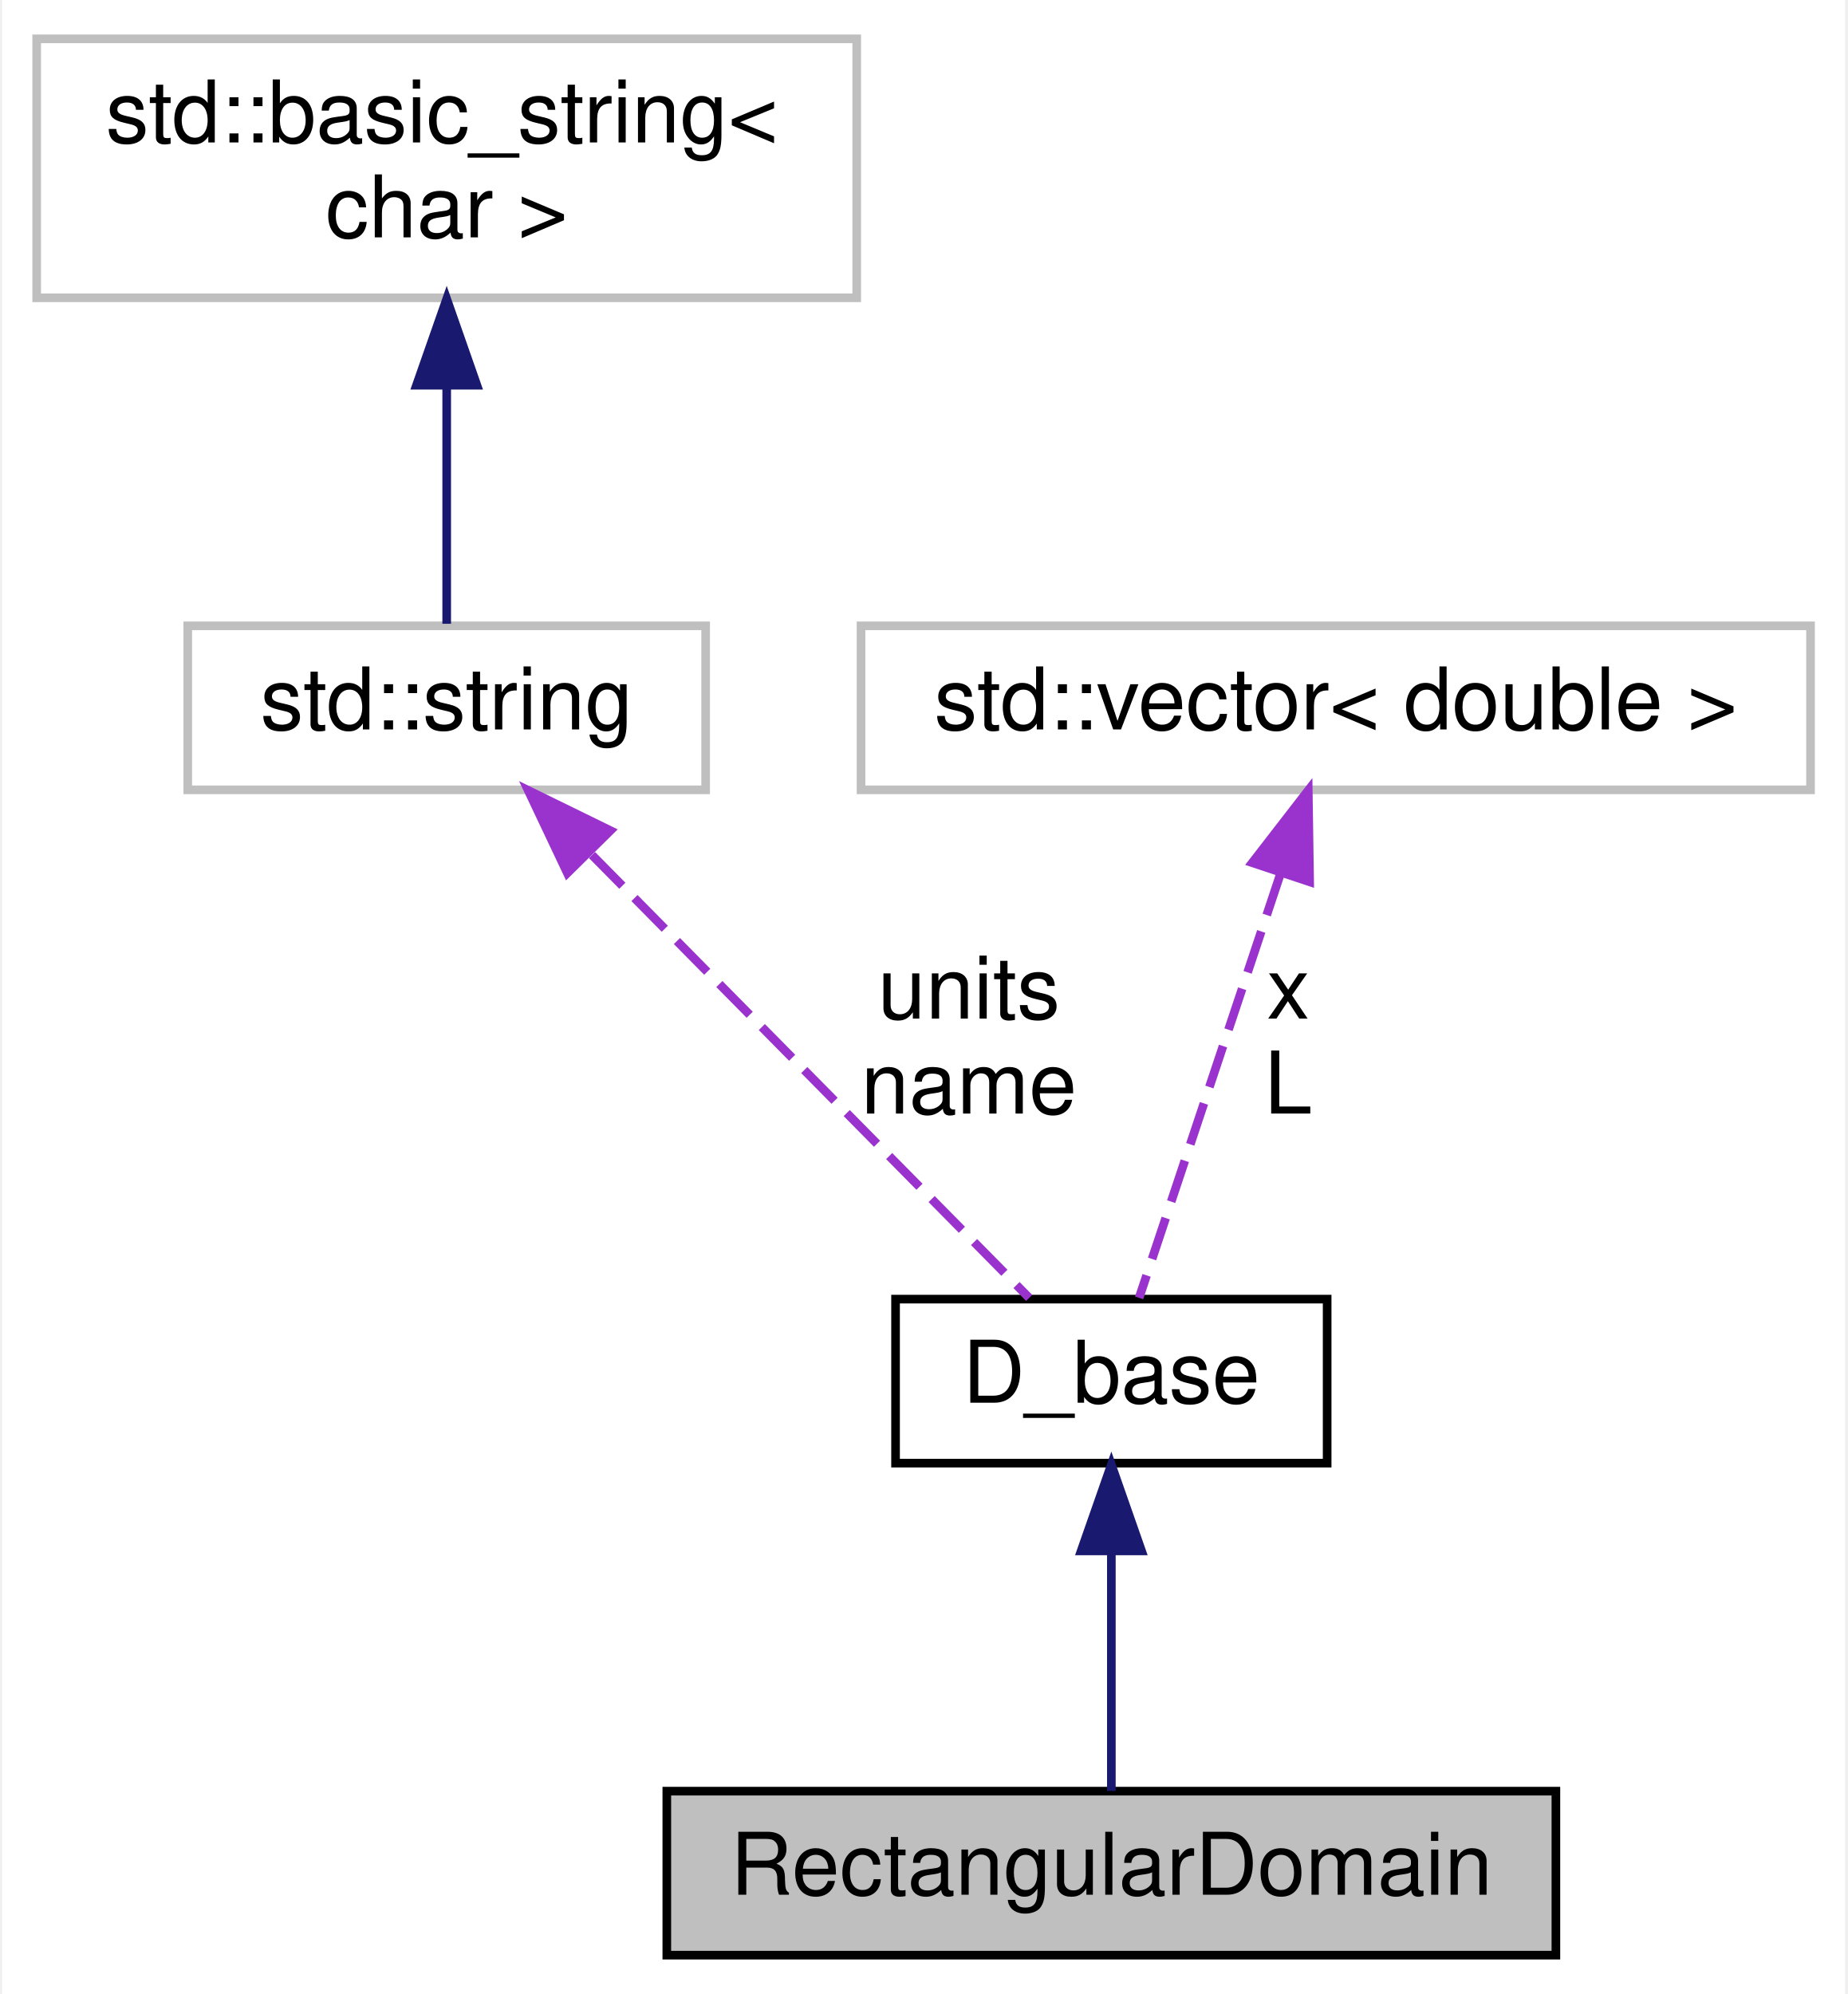
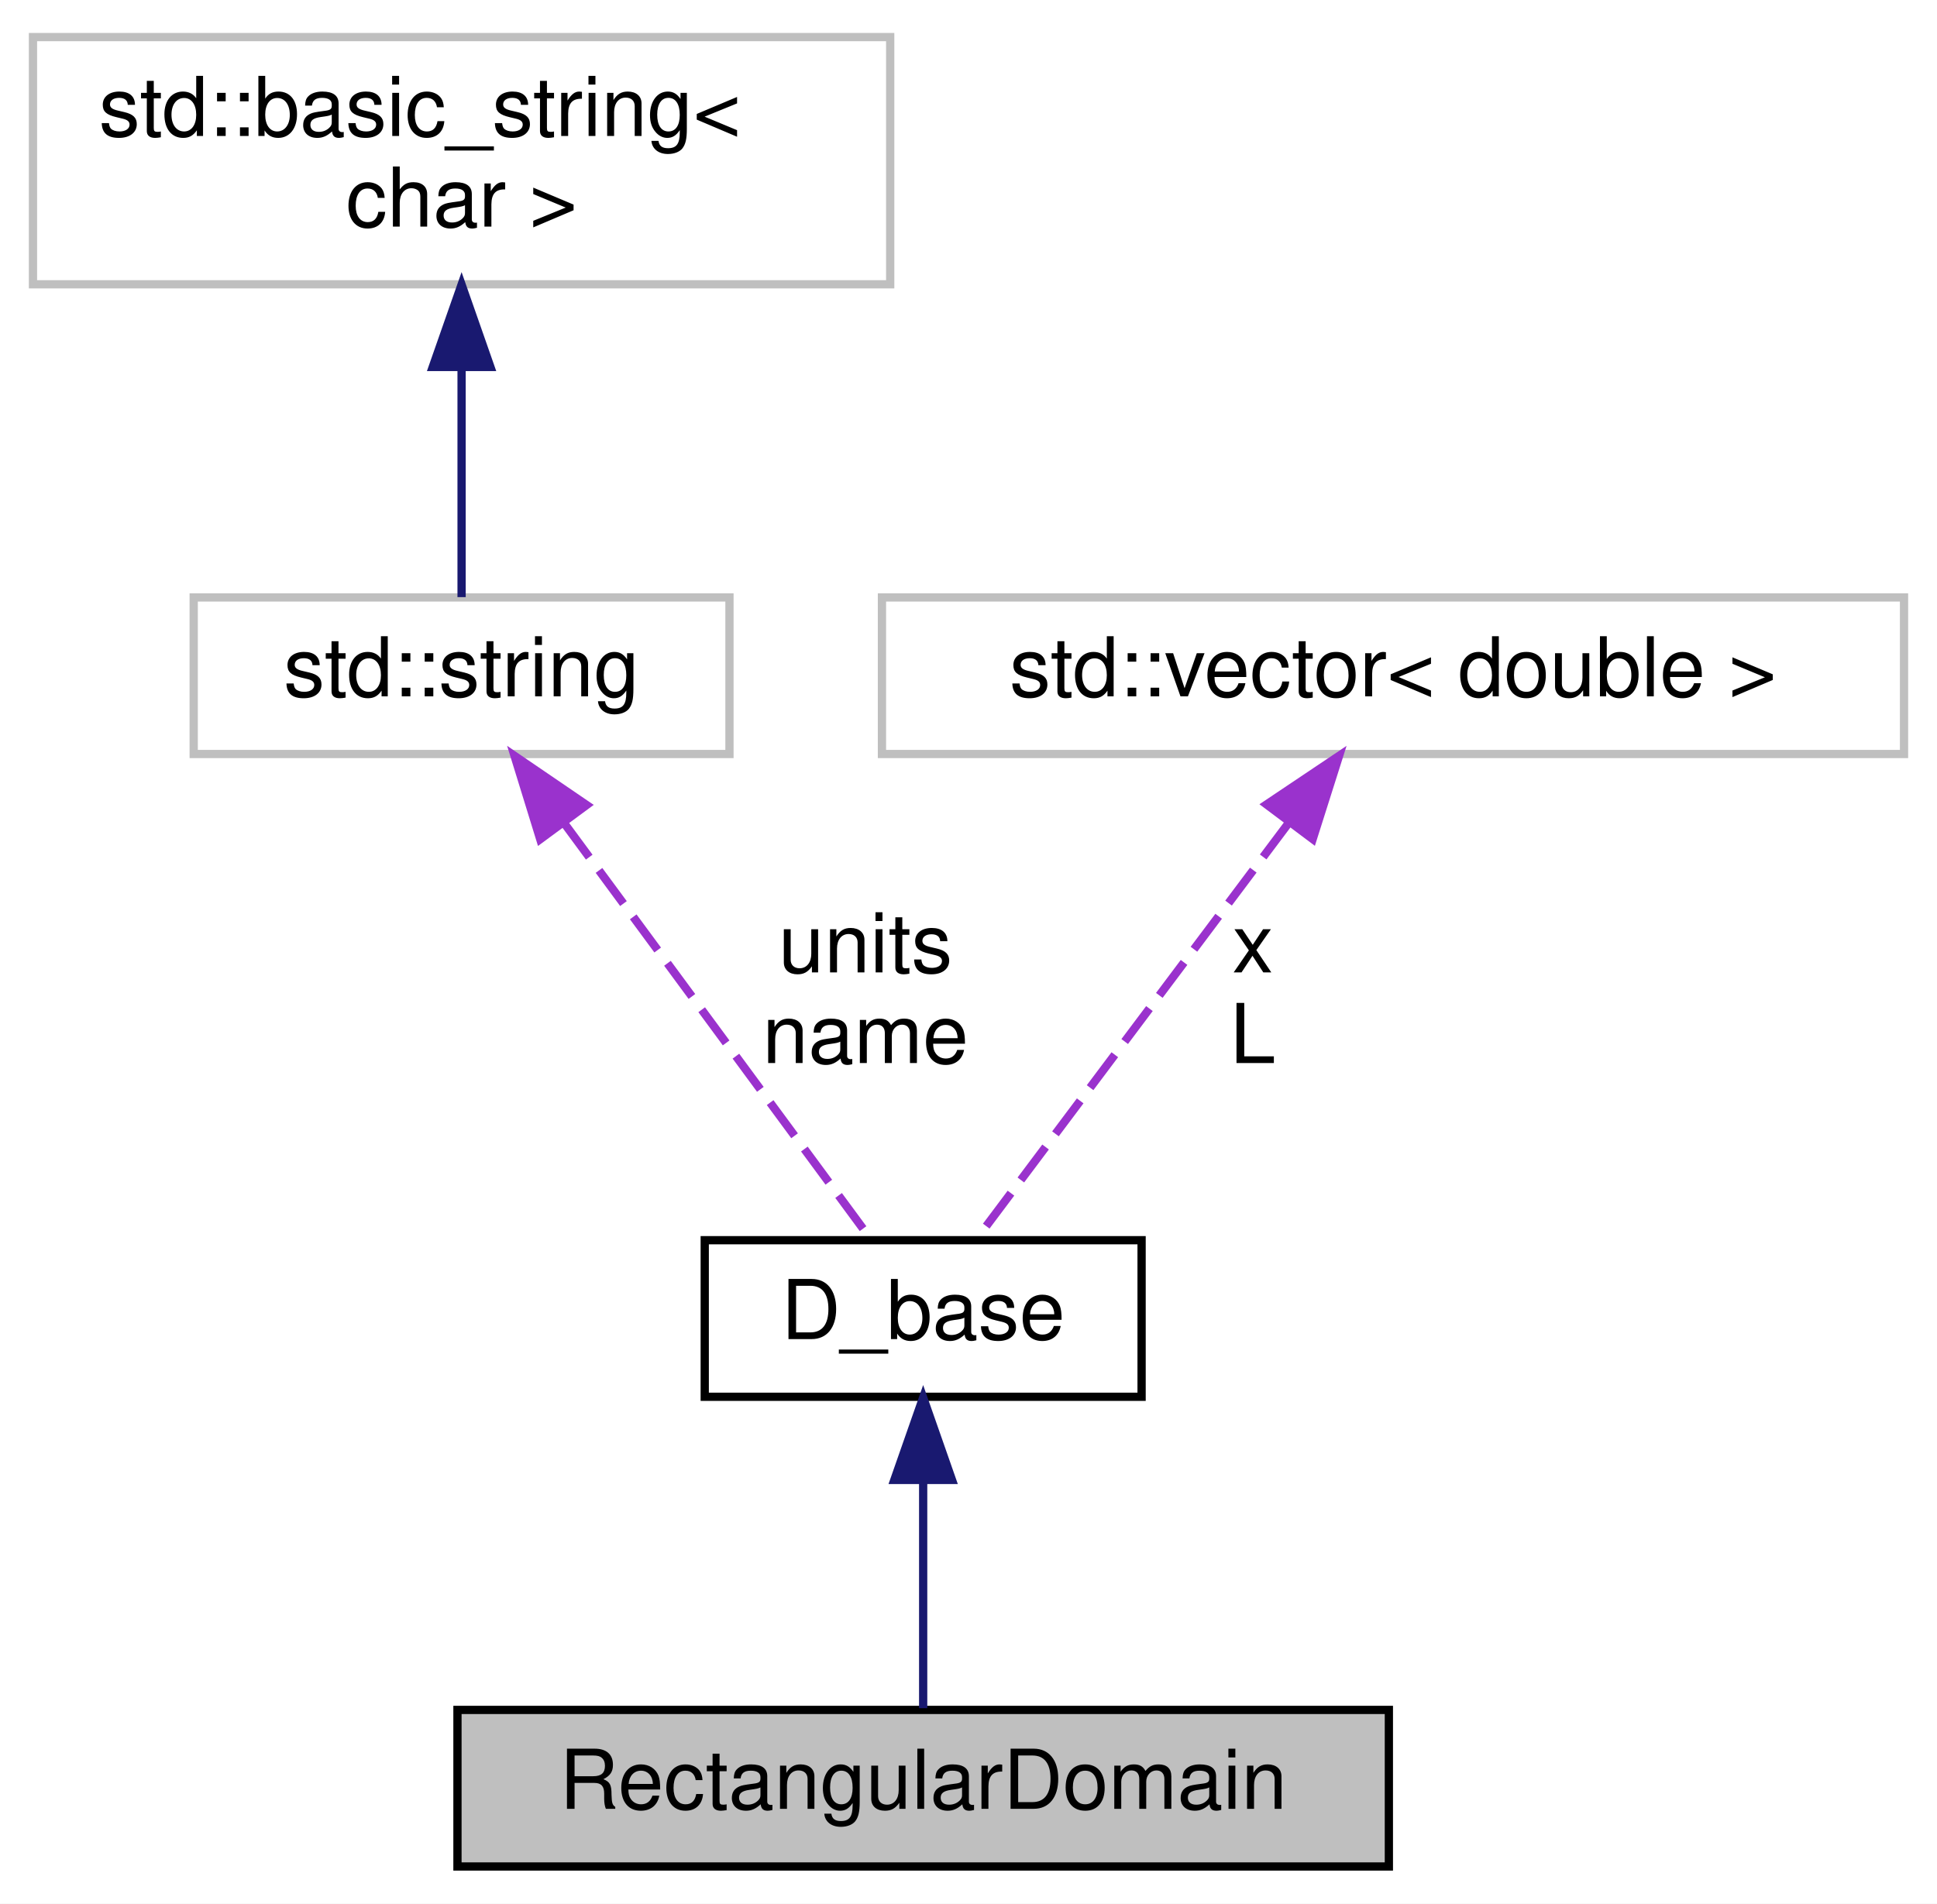
- <svg xmlns="http://www.w3.org/2000/svg" xmlns:xlink="http://www.w3.org/1999/xlink" width="214pt" height="231pt" viewBox="0.00 0.00 213.50 231.00">
+ <svg xmlns="http://www.w3.org/2000/svg" xmlns:xlink="http://www.w3.org/1999/xlink" width="235pt" height="231pt" viewBox="0.00 0.00 235.00 231.00">
  <g id="graph0" class="graph" transform="scale(1 1) rotate(0) translate(4 227)">
-     <polygon fill="#ffffff" stroke="transparent" points="-4,4 -4,-227 209.5,-227 209.5,4 -4,4" />
+     <polygon fill="white" stroke="transparent" points="-4,4 -4,-227 231,-227 231,4 -4,4" />
    <g id="node1" class="node">
-       <polygon fill="#bfbfbf" stroke="#000000" points="73,-.5 73,-19.5 176,-19.5 176,-.5 73,-.5" />
-       <text text-anchor="middle" x="124.5" y="-7.5" font-family="Helvetica,sans-Serif" font-size="10.00" fill="#000000">RectangularDomain</text>
+       <g id="a_node1">
+         <a xlink:title=" ">
+           <polygon fill="#bfbfbf" stroke="black" points="51.5,-0.5 51.5,-19.5 164.5,-19.5 164.5,-0.5 51.5,-0.5" />
+           <text text-anchor="middle" x="108" y="-7.5" font-family="Helvetica,sans-Serif" font-size="10.00">RectangularDomain</text>
+         </a>
+       </g>
    </g>
    <g id="node2" class="node">
      <g id="a_node2">
-         <a xlink:href="class_d__base.html" target="_top" xlink:title="D_base">
-           <polygon fill="#ffffff" stroke="#000000" points="99.5,-57.5 99.5,-76.5 149.5,-76.5 149.5,-57.5 99.5,-57.5" />
-           <text text-anchor="middle" x="124.5" y="-64.5" font-family="Helvetica,sans-Serif" font-size="10.00" fill="#000000">D_base</text>
+         <a xlink:href="class_d__base.html" target="_top" xlink:title=" ">
+           <polygon fill="white" stroke="black" points="81.5,-57.5 81.5,-76.5 134.5,-76.5 134.5,-57.5 81.5,-57.5" />
+           <text text-anchor="middle" x="108" y="-64.5" font-family="Helvetica,sans-Serif" font-size="10.00">D_base</text>
        </a>
      </g>
    </g>
    <g id="edge1" class="edge">
-       <path fill="none" stroke="#191970" d="M124.5,-47.234C124.5,-37.849 124.5,-27.065 124.5,-19.526" />
-       <polygon fill="#191970" stroke="#191970" points="121,-47.331 124.5,-57.331 128,-47.331 121,-47.331" />
+       <path fill="none" stroke="midnightblue" d="M108,-47.12C108,-37.82 108,-27.06 108,-19.71" />
+       <polygon fill="midnightblue" stroke="midnightblue" points="104.5,-47.41 108,-57.41 111.5,-47.41 104.5,-47.41" />
    </g>
    <g id="node3" class="node">
      <g id="a_node3">
-         <a xlink:title="STL class. ">
-           <polygon fill="#ffffff" stroke="#bfbfbf" points="17.5,-135.5 17.5,-154.5 77.5,-154.5 77.5,-135.5 17.5,-135.5" />
-           <text text-anchor="middle" x="47.5" y="-142.5" font-family="Helvetica,sans-Serif" font-size="10.00" fill="#000000">std::string</text>
+         <a xlink:title="STL class.">
+           <polygon fill="white" stroke="#bfbfbf" points="19.5,-135.5 19.5,-154.5 84.5,-154.5 84.5,-135.5 19.5,-135.5" />
+           <text text-anchor="middle" x="52" y="-142.5" font-family="Helvetica,sans-Serif" font-size="10.00">std::string</text>
        </a>
      </g>
    </g>
    <g id="edge2" class="edge">
-       <path fill="none" stroke="#9a32cd" stroke-dasharray="5,2" d="M64.336,-127.945C79.862,-112.218 102.356,-89.432 114.981,-76.643" />
-       <polygon fill="#9a32cd" stroke="#9a32cd" points="61.476,-125.86 56.942,-135.436 66.458,-130.778 61.476,-125.86" />
-       <text text-anchor="middle" x="108" y="-109" font-family="Helvetica,sans-Serif" font-size="10.00" fill="#000000"> units</text>
-       <text text-anchor="middle" x="108" y="-98" font-family="Helvetica,sans-Serif" font-size="10.00" fill="#000000">name</text>
+       <path fill="none" stroke="#9a32cd" stroke-dasharray="5,2" d="M64.52,-127.01C76.04,-111.37 92.66,-88.81 101.65,-76.62" />
+       <polygon fill="#9a32cd" stroke="#9a32cd" points="61.54,-125.16 58.42,-135.28 67.17,-129.31 61.54,-125.16" />
+       <text text-anchor="middle" x="101" y="-109" font-family="Helvetica,sans-Serif" font-size="10.00"> units</text>
+       <text text-anchor="middle" x="101" y="-98" font-family="Helvetica,sans-Serif" font-size="10.00">name</text>
    </g>
    <g id="node4" class="node">
      <g id="a_node4">
-         <a xlink:title="STL class. ">
-           <polygon fill="#ffffff" stroke="#bfbfbf" points="0,-192.5 0,-222.5 95,-222.5 95,-192.5 0,-192.5" />
-           <text text-anchor="start" x="8" y="-210.5" font-family="Helvetica,sans-Serif" font-size="10.00" fill="#000000">std::basic_string&lt;</text>
-           <text text-anchor="middle" x="47.5" y="-199.5" font-family="Helvetica,sans-Serif" font-size="10.00" fill="#000000"> char &gt;</text>
+         <a xlink:title="STL class.">
+           <polygon fill="white" stroke="#bfbfbf" points="0,-192.5 0,-222.5 104,-222.5 104,-192.5 0,-192.5" />
+           <text text-anchor="start" x="8" y="-210.5" font-family="Helvetica,sans-Serif" font-size="10.00">std::basic_string&lt;</text>
+           <text text-anchor="middle" x="52" y="-199.5" font-family="Helvetica,sans-Serif" font-size="10.00"> char &gt;</text>
        </a>
      </g>
    </g>
    <g id="edge3" class="edge">
-       <path fill="none" stroke="#191970" d="M47.5,-182.35C47.5,-172.648 47.5,-162.13 47.5,-154.736" />
-       <polygon fill="#191970" stroke="#191970" points="44,-182.37 47.5,-192.37 51,-182.37 44,-182.37" />
+       <path fill="none" stroke="midnightblue" d="M52,-182.35C52,-172.51 52,-161.78 52,-154.54" />
+       <polygon fill="midnightblue" stroke="midnightblue" points="48.5,-182.47 52,-192.47 55.5,-182.47 48.5,-182.47" />
    </g>
    <g id="node5" class="node">
-       <polygon fill="#ffffff" stroke="#bfbfbf" points="95.5,-135.5 95.5,-154.5 205.5,-154.5 205.5,-135.5 95.5,-135.5" />
-       <text text-anchor="middle" x="150.5" y="-142.5" font-family="Helvetica,sans-Serif" font-size="10.00" fill="#000000">std::vector&lt; double &gt;</text>
+       <g id="a_node5">
+         <a xlink:title=" ">
+           <polygon fill="white" stroke="#bfbfbf" points="103,-135.5 103,-154.5 227,-154.5 227,-135.5 103,-135.5" />
+           <text text-anchor="middle" x="165" y="-142.5" font-family="Helvetica,sans-Serif" font-size="10.00">std::vector&lt; double &gt;</text>
+         </a>
+       </g>
    </g>
    <g id="edge4" class="edge">
-       <path fill="none" stroke="#9a32cd" stroke-dasharray="5,2" d="M144.079,-125.738C138.883,-110.148 131.782,-88.845 127.714,-76.643" />
-       <polygon fill="#9a32cd" stroke="#9a32cd" points="140.829,-127.056 147.312,-135.436 147.47,-124.842 140.829,-127.056" />
-       <text text-anchor="middle" x="145" y="-109" font-family="Helvetica,sans-Serif" font-size="10.00" fill="#000000"> x</text>
-       <text text-anchor="middle" x="145" y="-98" font-family="Helvetica,sans-Serif" font-size="10.00" fill="#000000">L</text>
+       <path fill="none" stroke="#9a32cd" stroke-dasharray="5,2" d="M152.25,-127.01C140.53,-111.37 123.61,-88.81 114.46,-76.62" />
+       <polygon fill="#9a32cd" stroke="#9a32cd" points="149.66,-129.38 158.46,-135.28 155.26,-125.18 149.66,-129.38" />
+       <text text-anchor="middle" x="148" y="-109" font-family="Helvetica,sans-Serif" font-size="10.00"> x</text>
+       <text text-anchor="middle" x="148" y="-98" font-family="Helvetica,sans-Serif" font-size="10.00">L</text>
    </g>
  </g>
</svg>
